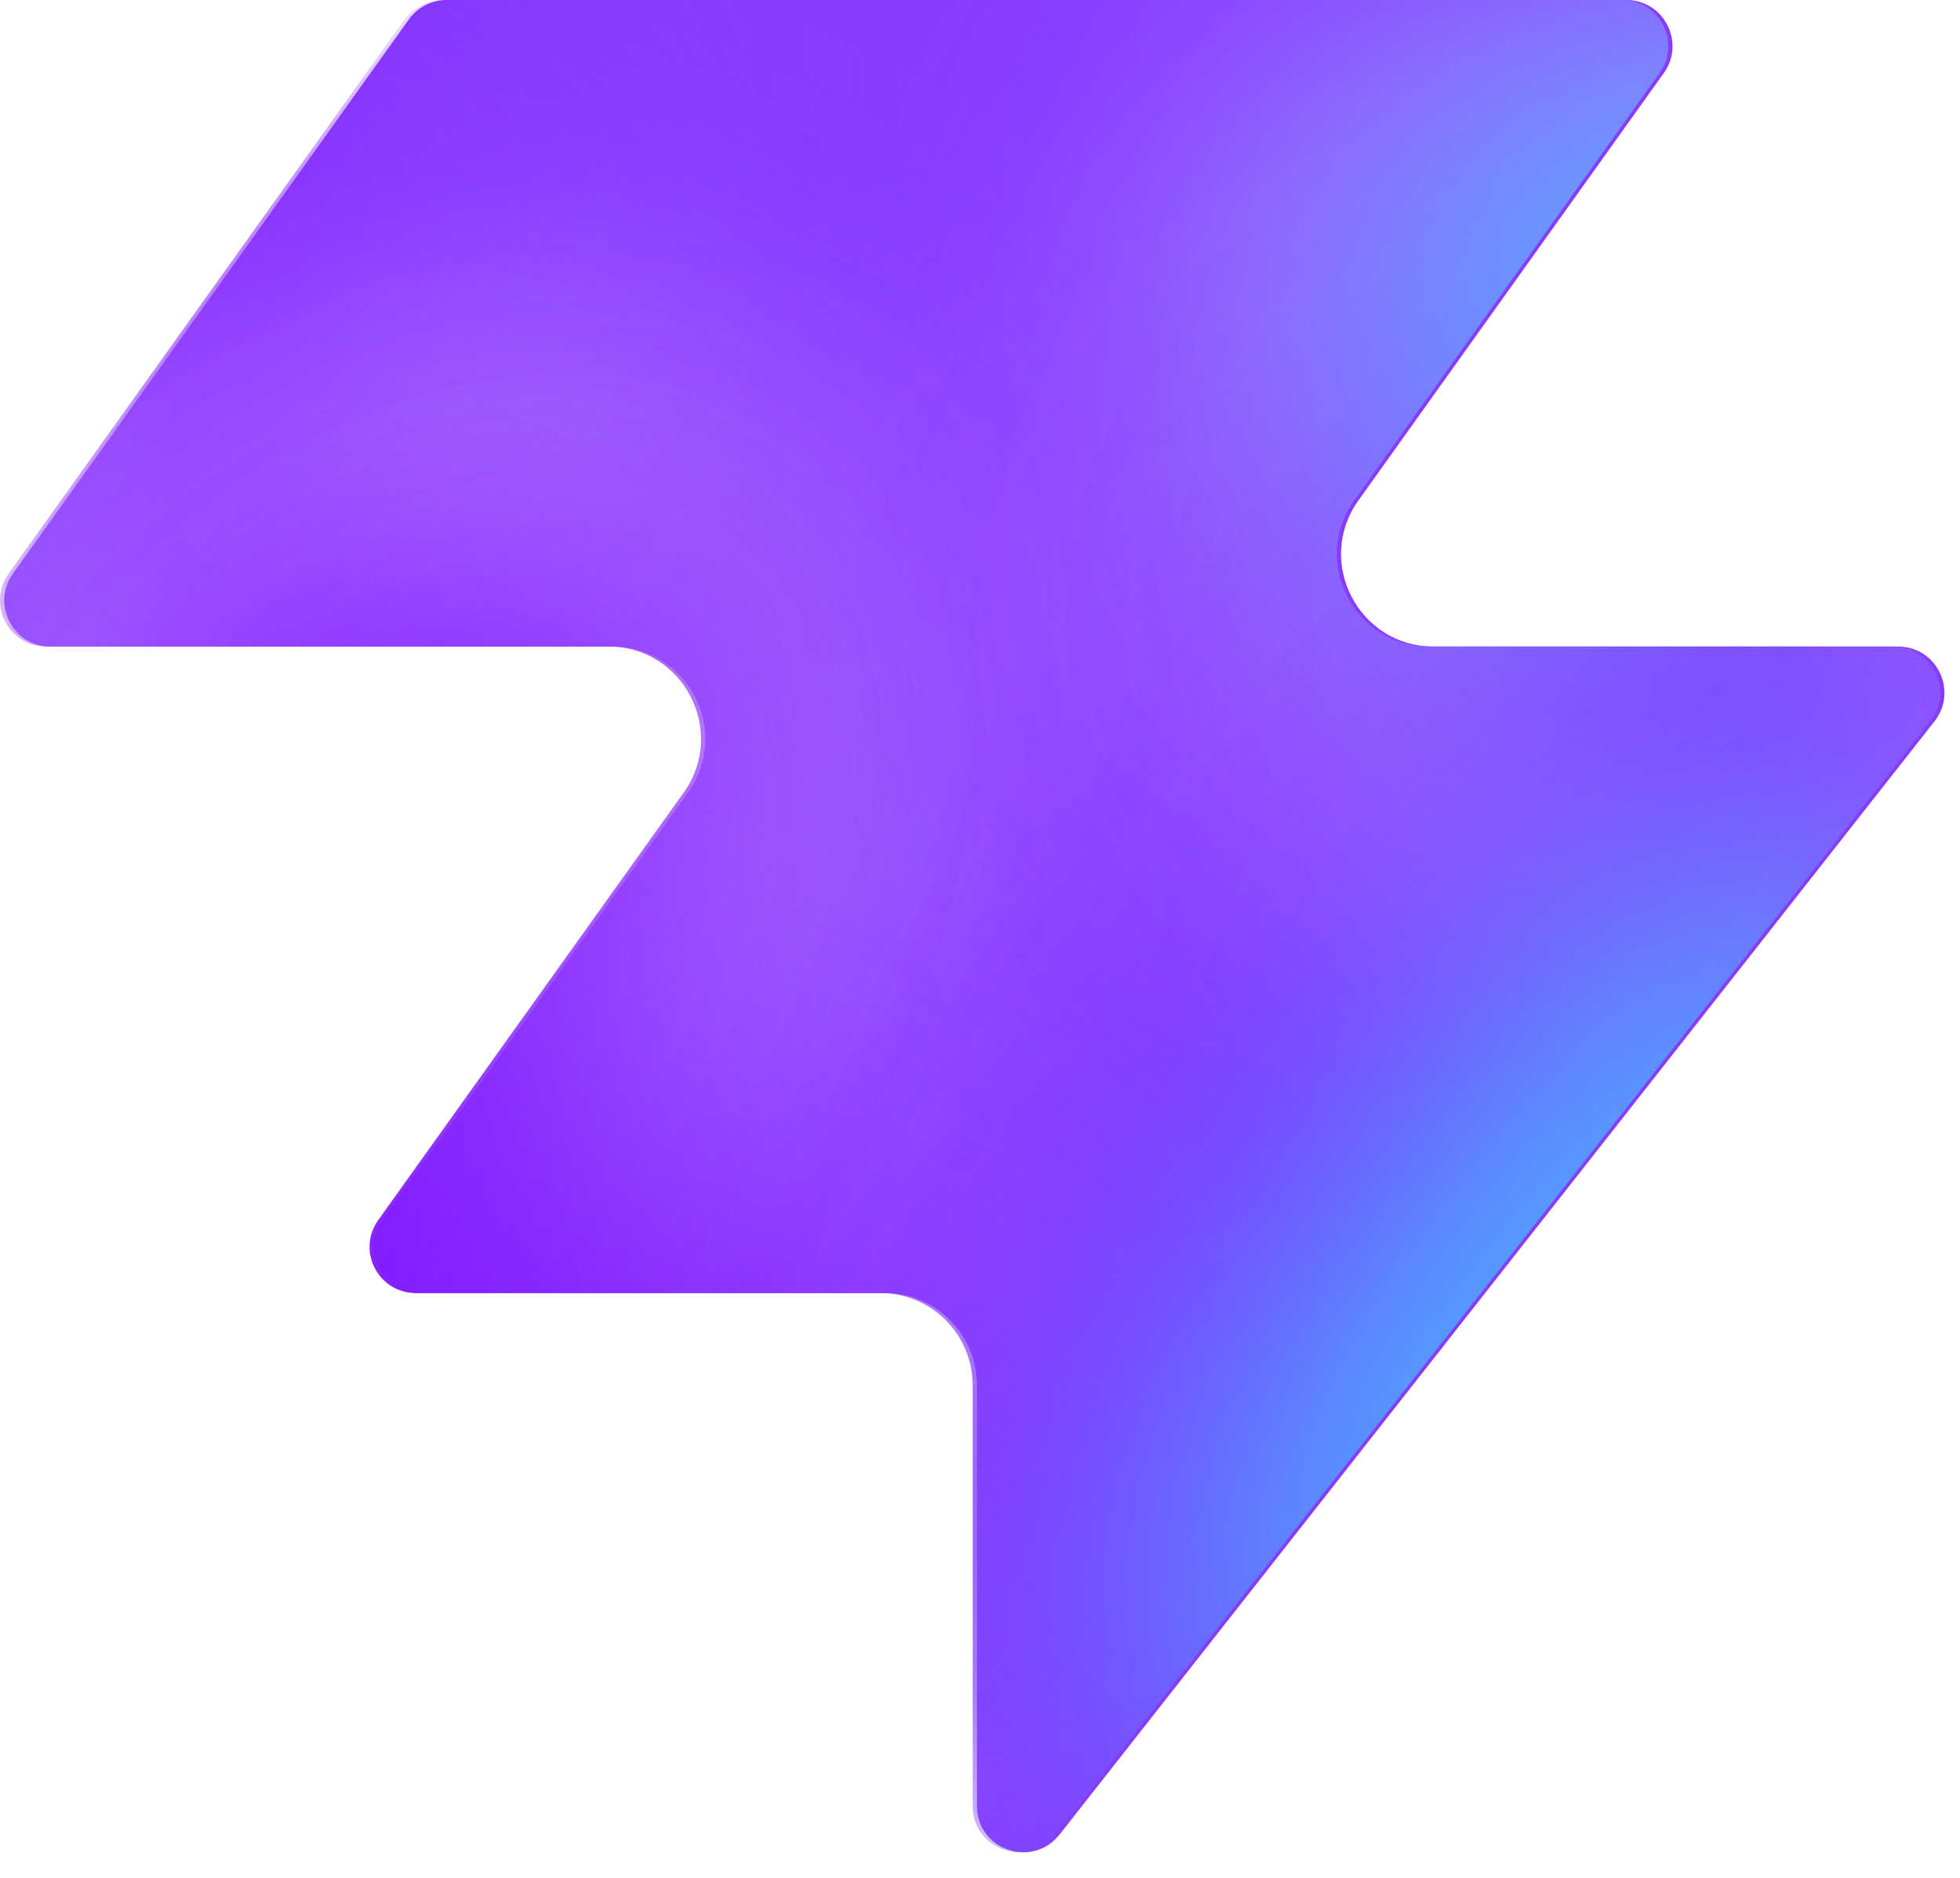
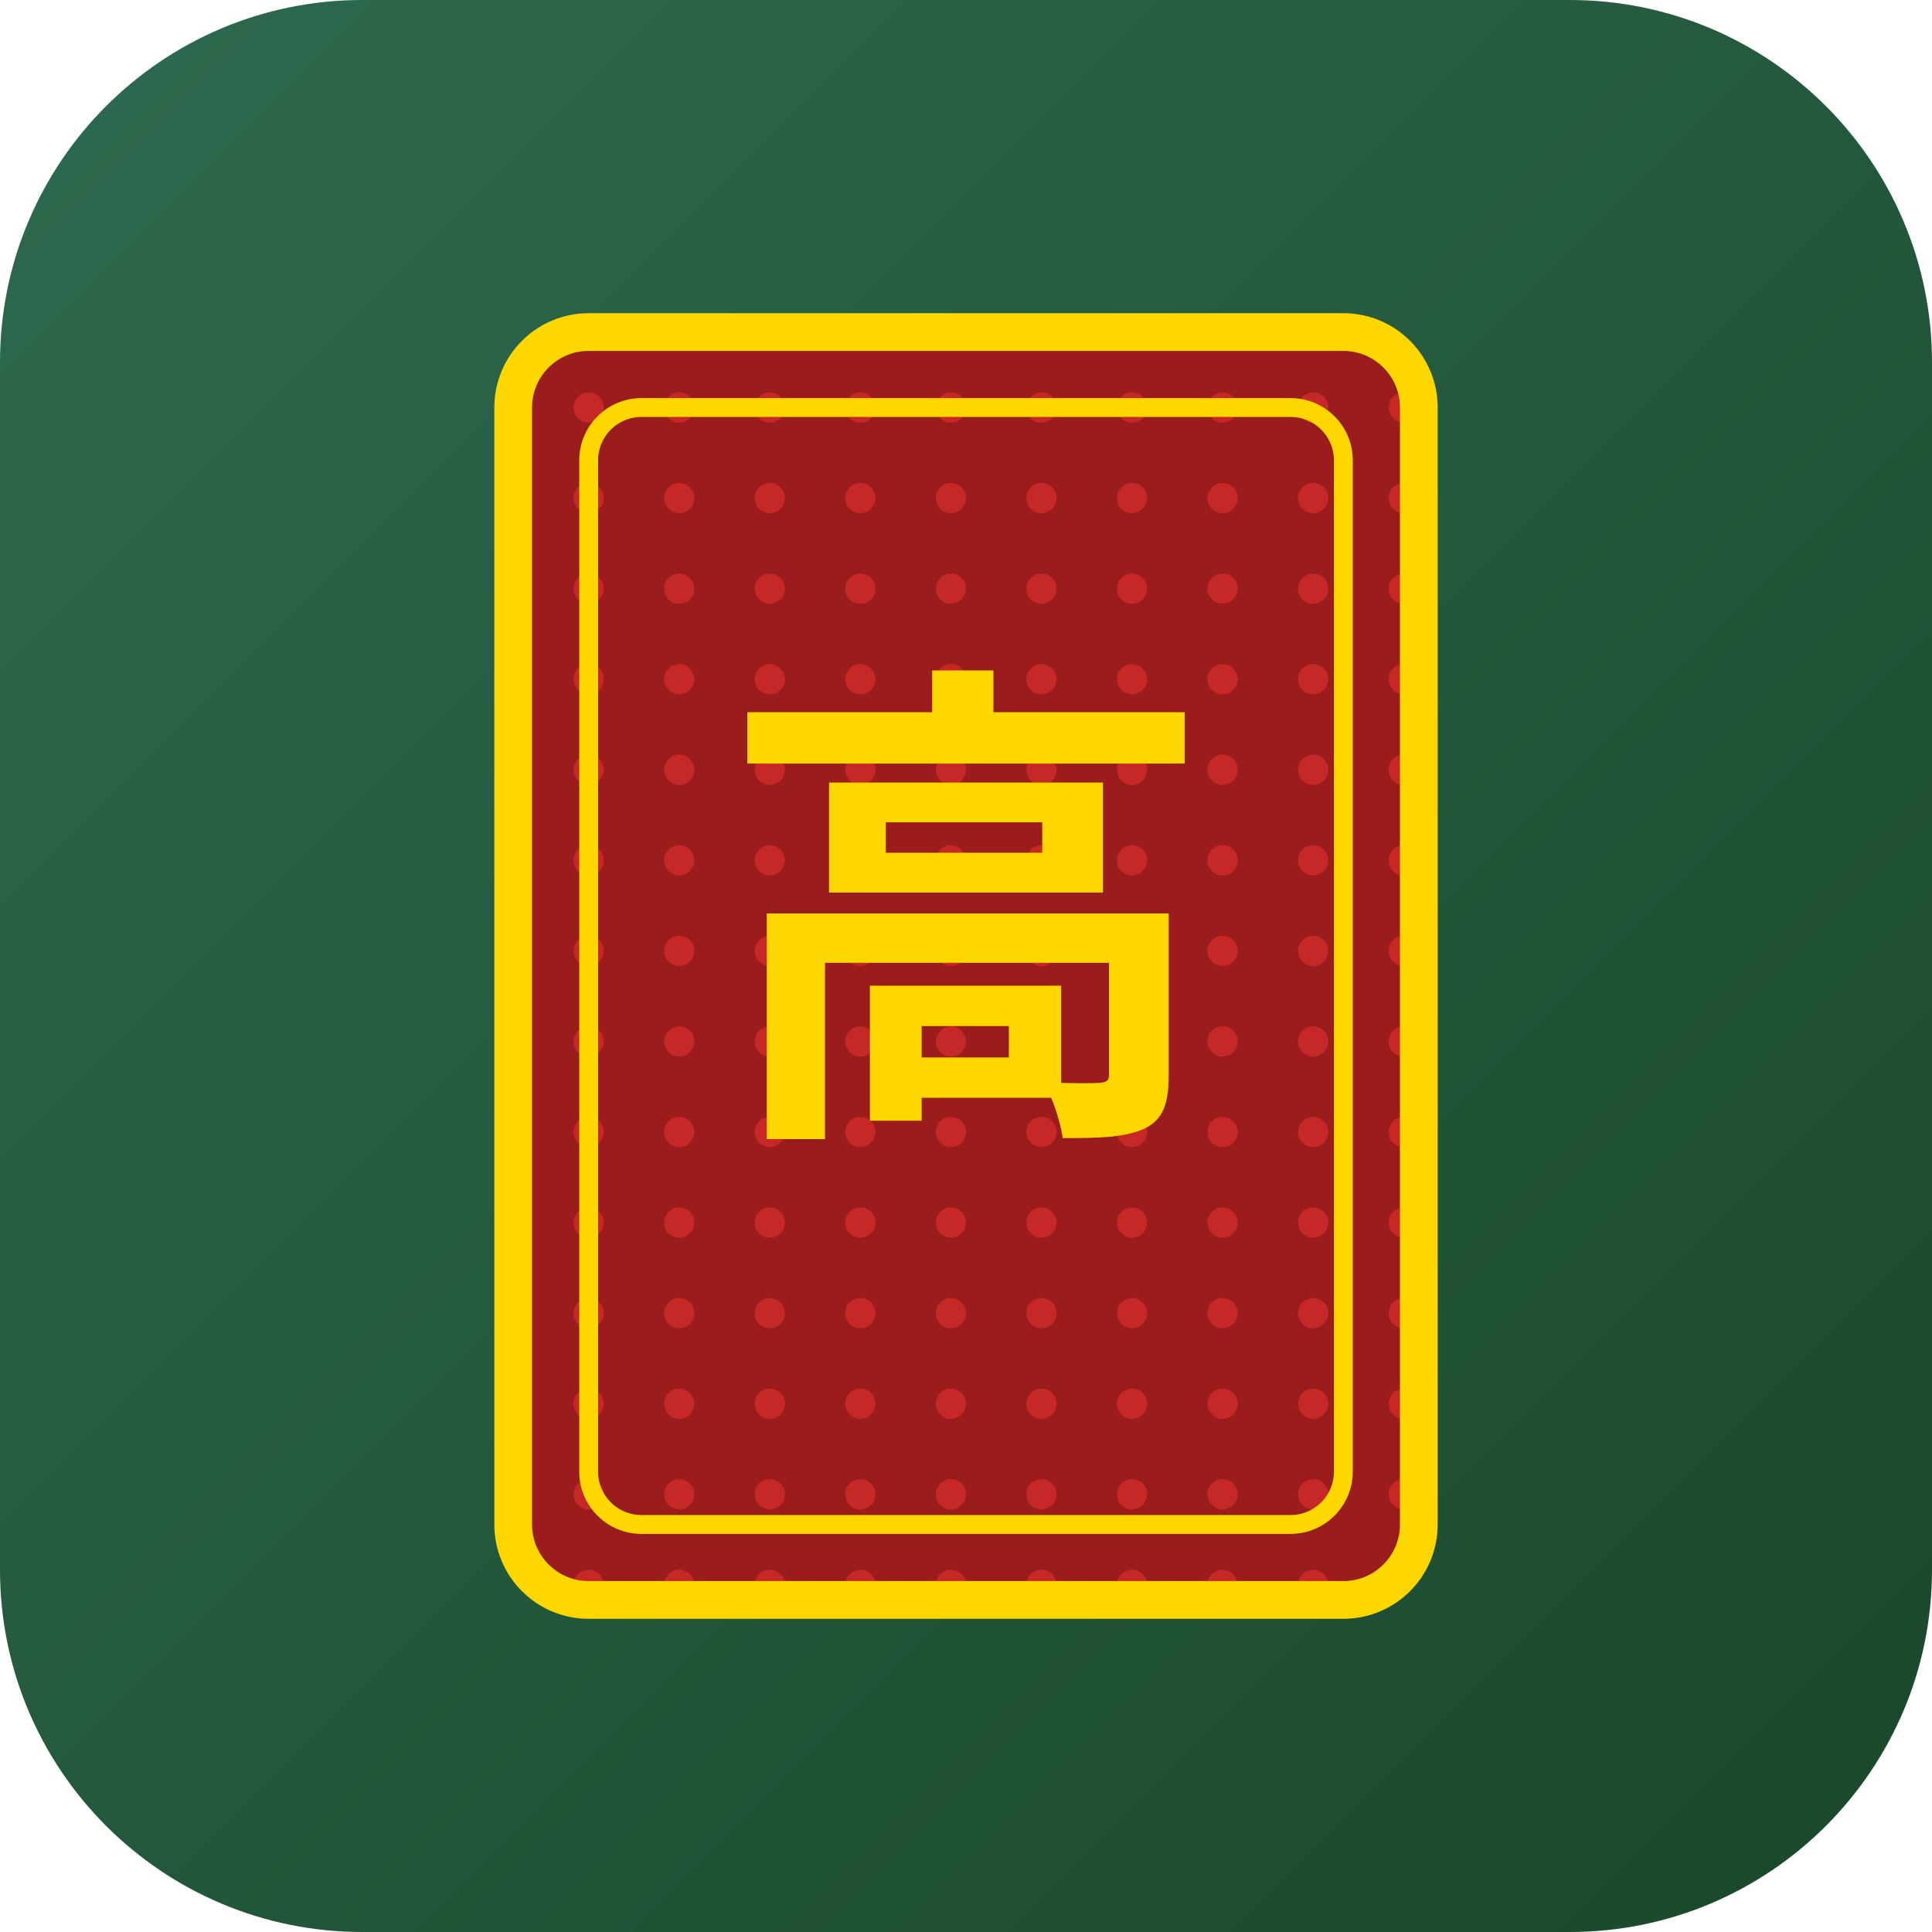
- <svg xmlns="http://www.w3.org/2000/svg" width="48" height="46" fill="none" viewBox="0 0 48 46">
-   <path fill="#863bff" d="M25.946 44.938c-.664.845-2.021.375-2.021-.698V33.937a2.26 2.26 0 0 0-2.262-2.262H10.287c-.92 0-1.456-1.04-.92-1.788l7.48-10.471c1.07-1.497 0-3.578-1.842-3.578H1.237c-.92 0-1.456-1.04-.92-1.788L10.013.474c.214-.297.556-.474.92-.474h28.894c.92 0 1.456 1.04.92 1.788l-7.48 10.471c-1.07 1.498 0 3.579 1.842 3.579h11.377c.943 0 1.473 1.088.89 1.83L25.947 44.94z" style="fill:#863bff;fill:color(display-p3 .525 .23 1);fill-opacity:1" />
-   <mask id="a" width="48" height="46" x="0" y="0" maskUnits="userSpaceOnUse" style="mask-type:alpha">
-     <path fill="#000" d="M25.842 44.938c-.664.844-2.021.375-2.021-.698V33.937a2.26 2.26 0 0 0-2.262-2.262H10.183c-.92 0-1.456-1.04-.92-1.788l7.48-10.471c1.07-1.498 0-3.579-1.842-3.579H1.133c-.92 0-1.456-1.04-.92-1.787L9.91.473c.214-.297.556-.474.92-.474h28.894c.92 0 1.456 1.04.92 1.788l-7.48 10.471c-1.07 1.498 0 3.578 1.842 3.578h11.377c.943 0 1.473 1.088.89 1.832L25.843 44.94z" style="fill:#000;fill-opacity:1" />
-   </mask>
-   <g mask="url(#a)">
-     <g filter="url(#b)">
-       <ellipse cx="5.508" cy="14.704" fill="#ede6ff" rx="5.508" ry="14.704" style="fill:#ede6ff;fill:color(display-p3 .927 .903 1);fill-opacity:1" transform="matrix(.00324 1 1 -.00324 -4.47 31.516)" />
-     </g>
-     <g filter="url(#c)">
-       <ellipse cx="10.399" cy="29.851" fill="#ede6ff" rx="10.399" ry="29.851" style="fill:#ede6ff;fill:color(display-p3 .927 .903 1);fill-opacity:1" transform="matrix(.00324 1 1 -.00324 -39.328 7.883)" />
-     </g>
-     <g filter="url(#d)">
-       <ellipse cx="5.508" cy="30.487" fill="#7e14ff" rx="5.508" ry="30.487" style="fill:#7e14ff;fill:color(display-p3 .492 .077 1);fill-opacity:1" transform="rotate(89.814 -25.913 -14.639)scale(1 -1)" />
-     </g>
-     <g filter="url(#e)">
-       <ellipse cx="5.508" cy="30.599" fill="#7e14ff" rx="5.508" ry="30.599" style="fill:#7e14ff;fill:color(display-p3 .492 .077 1);fill-opacity:1" transform="rotate(89.814 -32.644 -3.334)scale(1 -1)" />
-     </g>
-     <g filter="url(#f)">
-       <ellipse cx="5.508" cy="30.599" fill="#7e14ff" rx="5.508" ry="30.599" style="fill:#7e14ff;fill:color(display-p3 .492 .077 1);fill-opacity:1" transform="matrix(.00324 1 1 -.00324 -34.34 30.47)" />
-     </g>
-     <g filter="url(#g)">
-       <ellipse cx="14.072" cy="22.078" fill="#ede6ff" rx="14.072" ry="22.078" style="fill:#ede6ff;fill:color(display-p3 .927 .903 1);fill-opacity:1" transform="rotate(93.35 24.506 48.493)scale(-1 1)" />
-     </g>
-     <g filter="url(#h)">
-       <ellipse cx="3.47" cy="21.501" fill="#7e14ff" rx="3.47" ry="21.501" style="fill:#7e14ff;fill:color(display-p3 .492 .077 1);fill-opacity:1" transform="rotate(89.009 28.708 47.59)scale(-1 1)" />
-     </g>
-     <g filter="url(#i)">
-       <ellipse cx="3.47" cy="21.501" fill="#7e14ff" rx="3.47" ry="21.501" style="fill:#7e14ff;fill:color(display-p3 .492 .077 1);fill-opacity:1" transform="rotate(89.009 28.708 47.59)scale(-1 1)" />
-     </g>
-     <g filter="url(#j)">
-       <ellipse cx=".387" cy="8.972" fill="#7e14ff" rx="4.407" ry="29.108" style="fill:#7e14ff;fill:color(display-p3 .492 .077 1);fill-opacity:1" transform="rotate(39.51 .387 8.972)" />
-     </g>
-     <g filter="url(#k)">
-       <ellipse cx="47.523" cy="-6.092" fill="#7e14ff" rx="4.407" ry="29.108" style="fill:#7e14ff;fill:color(display-p3 .492 .077 1);fill-opacity:1" transform="rotate(37.892 47.523 -6.092)" />
-     </g>
-     <g filter="url(#l)">
-       <ellipse cx="41.412" cy="6.333" fill="#47bfff" rx="5.971" ry="9.665" style="fill:#47bfff;fill:color(display-p3 .28 .748 1);fill-opacity:1" transform="rotate(37.892 41.412 6.333)" />
-     </g>
-     <g filter="url(#m)">
-       <ellipse cx="-1.879" cy="38.332" fill="#7e14ff" rx="4.407" ry="29.108" style="fill:#7e14ff;fill:color(display-p3 .492 .077 1);fill-opacity:1" transform="rotate(37.892 -1.88 38.332)" />
-     </g>
-     <g filter="url(#n)">
-       <ellipse cx="-1.879" cy="38.332" fill="#7e14ff" rx="4.407" ry="29.108" style="fill:#7e14ff;fill:color(display-p3 .492 .077 1);fill-opacity:1" transform="rotate(37.892 -1.88 38.332)" />
-     </g>
-     <g filter="url(#o)">
-       <ellipse cx="35.651" cy="29.907" fill="#7e14ff" rx="4.407" ry="29.108" style="fill:#7e14ff;fill:color(display-p3 .492 .077 1);fill-opacity:1" transform="rotate(37.892 35.651 29.907)" />
-     </g>
-     <g filter="url(#p)">
-       <ellipse cx="38.418" cy="32.4" fill="#47bfff" rx="5.971" ry="15.297" style="fill:#47bfff;fill:color(display-p3 .28 .748 1);fill-opacity:1" transform="rotate(37.892 38.418 32.4)" />
-     </g>
-   </g>
+ <svg xmlns="http://www.w3.org/2000/svg" viewBox="0 0 512 512">
  <defs>
-     <filter id="b" width="60.045" height="41.654" x="-19.77" y="16.149" color-interpolation-filters="sRGB" filterUnits="userSpaceOnUse">
-       <feFlood flood-opacity="0" result="BackgroundImageFix" />
-       <feBlend in="SourceGraphic" in2="BackgroundImageFix" result="shape" />
-       <feGaussianBlur result="effect1_foregroundBlur_2002_17158" stdDeviation="7.659" />
-     </filter>
-     <filter id="c" width="90.34" height="51.437" x="-54.613" y="-7.533" color-interpolation-filters="sRGB" filterUnits="userSpaceOnUse">
-       <feFlood flood-opacity="0" result="BackgroundImageFix" />
-       <feBlend in="SourceGraphic" in2="BackgroundImageFix" result="shape" />
-       <feGaussianBlur result="effect1_foregroundBlur_2002_17158" stdDeviation="7.659" />
-     </filter>
-     <filter id="d" width="79.355" height="29.4" x="-49.64" y="2.03" color-interpolation-filters="sRGB" filterUnits="userSpaceOnUse">
-       <feFlood flood-opacity="0" result="BackgroundImageFix" />
-       <feBlend in="SourceGraphic" in2="BackgroundImageFix" result="shape" />
-       <feGaussianBlur result="effect1_foregroundBlur_2002_17158" stdDeviation="4.596" />
-     </filter>
-     <filter id="e" width="79.579" height="29.4" x="-45.045" y="20.029" color-interpolation-filters="sRGB" filterUnits="userSpaceOnUse">
-       <feFlood flood-opacity="0" result="BackgroundImageFix" />
-       <feBlend in="SourceGraphic" in2="BackgroundImageFix" result="shape" />
-       <feGaussianBlur result="effect1_foregroundBlur_2002_17158" stdDeviation="4.596" />
-     </filter>
-     <filter id="f" width="79.579" height="29.4" x="-43.513" y="21.178" color-interpolation-filters="sRGB" filterUnits="userSpaceOnUse">
-       <feFlood flood-opacity="0" result="BackgroundImageFix" />
-       <feBlend in="SourceGraphic" in2="BackgroundImageFix" result="shape" />
-       <feGaussianBlur result="effect1_foregroundBlur_2002_17158" stdDeviation="4.596" />
-     </filter>
-     <filter id="g" width="74.749" height="58.852" x="15.756" y="-17.901" color-interpolation-filters="sRGB" filterUnits="userSpaceOnUse">
-       <feFlood flood-opacity="0" result="BackgroundImageFix" />
-       <feBlend in="SourceGraphic" in2="BackgroundImageFix" result="shape" />
-       <feGaussianBlur result="effect1_foregroundBlur_2002_17158" stdDeviation="7.659" />
-     </filter>
-     <filter id="h" width="61.377" height="25.362" x="23.548" y="2.284" color-interpolation-filters="sRGB" filterUnits="userSpaceOnUse">
-       <feFlood flood-opacity="0" result="BackgroundImageFix" />
-       <feBlend in="SourceGraphic" in2="BackgroundImageFix" result="shape" />
-       <feGaussianBlur result="effect1_foregroundBlur_2002_17158" stdDeviation="4.596" />
-     </filter>
-     <filter id="i" width="61.377" height="25.362" x="23.548" y="2.284" color-interpolation-filters="sRGB" filterUnits="userSpaceOnUse">
-       <feFlood flood-opacity="0" result="BackgroundImageFix" />
-       <feBlend in="SourceGraphic" in2="BackgroundImageFix" result="shape" />
-       <feGaussianBlur result="effect1_foregroundBlur_2002_17158" stdDeviation="4.596" />
-     </filter>
-     <filter id="j" width="56.045" height="63.649" x="-27.636" y="-22.853" color-interpolation-filters="sRGB" filterUnits="userSpaceOnUse">
-       <feFlood flood-opacity="0" result="BackgroundImageFix" />
-       <feBlend in="SourceGraphic" in2="BackgroundImageFix" result="shape" />
-       <feGaussianBlur result="effect1_foregroundBlur_2002_17158" stdDeviation="4.596" />
-     </filter>
-     <filter id="k" width="54.814" height="64.646" x="20.116" y="-38.415" color-interpolation-filters="sRGB" filterUnits="userSpaceOnUse">
-       <feFlood flood-opacity="0" result="BackgroundImageFix" />
-       <feBlend in="SourceGraphic" in2="BackgroundImageFix" result="shape" />
-       <feGaussianBlur result="effect1_foregroundBlur_2002_17158" stdDeviation="4.596" />
-     </filter>
-     <filter id="l" width="33.541" height="35.313" x="24.641" y="-11.323" color-interpolation-filters="sRGB" filterUnits="userSpaceOnUse">
-       <feFlood flood-opacity="0" result="BackgroundImageFix" />
-       <feBlend in="SourceGraphic" in2="BackgroundImageFix" result="shape" />
-       <feGaussianBlur result="effect1_foregroundBlur_2002_17158" stdDeviation="4.596" />
-     </filter>
-     <filter id="m" width="54.814" height="64.646" x="-29.286" y="6.009" color-interpolation-filters="sRGB" filterUnits="userSpaceOnUse">
-       <feFlood flood-opacity="0" result="BackgroundImageFix" />
-       <feBlend in="SourceGraphic" in2="BackgroundImageFix" result="shape" />
-       <feGaussianBlur result="effect1_foregroundBlur_2002_17158" stdDeviation="4.596" />
-     </filter>
-     <filter id="n" width="54.814" height="64.646" x="-29.286" y="6.009" color-interpolation-filters="sRGB" filterUnits="userSpaceOnUse">
-       <feFlood flood-opacity="0" result="BackgroundImageFix" />
-       <feBlend in="SourceGraphic" in2="BackgroundImageFix" result="shape" />
-       <feGaussianBlur result="effect1_foregroundBlur_2002_17158" stdDeviation="4.596" />
-     </filter>
-     <filter id="o" width="54.814" height="64.646" x="8.244" y="-2.416" color-interpolation-filters="sRGB" filterUnits="userSpaceOnUse">
-       <feFlood flood-opacity="0" result="BackgroundImageFix" />
-       <feBlend in="SourceGraphic" in2="BackgroundImageFix" result="shape" />
-       <feGaussianBlur result="effect1_foregroundBlur_2002_17158" stdDeviation="4.596" />
-     </filter>
-     <filter id="p" width="39.409" height="43.623" x="18.713" y="10.588" color-interpolation-filters="sRGB" filterUnits="userSpaceOnUse">
-       <feFlood flood-opacity="0" result="BackgroundImageFix" />
-       <feBlend in="SourceGraphic" in2="BackgroundImageFix" result="shape" />
-       <feGaussianBlur result="effect1_foregroundBlur_2002_17158" stdDeviation="4.596" />
-     </filter>
+     <linearGradient id="bg" x1="0%" y1="0%" x2="100%" y2="100%">
+       <stop offset="0%" stop-color="#2d6a4f" />
+       <stop offset="100%" stop-color="#1a472a" />
+     </linearGradient>
+     <pattern id="dots" width="24" height="24" patternUnits="userSpaceOnUse">
+       <rect width="24" height="24" fill="#9b1c1c" />
+       <circle cx="12" cy="12" r="4" fill="#c62828" />
+     </pattern>
  </defs>
+   <rect width="512" height="512" rx="96" fill="url(#bg)" />
+   <rect x="136" y="88" width="240" height="336" rx="20" fill="url(#dots)" stroke="#ffd700" stroke-width="10" />
+   <rect x="156" y="108" width="200" height="296" rx="14" fill="none" stroke="#ffd700" stroke-width="5" />
+   <text x="256" y="290" text-anchor="middle" fill="#ffd700" font-size="132" font-family="Georgia, 'Noto Serif KR', serif" font-weight="bold">高</text>
</svg>
